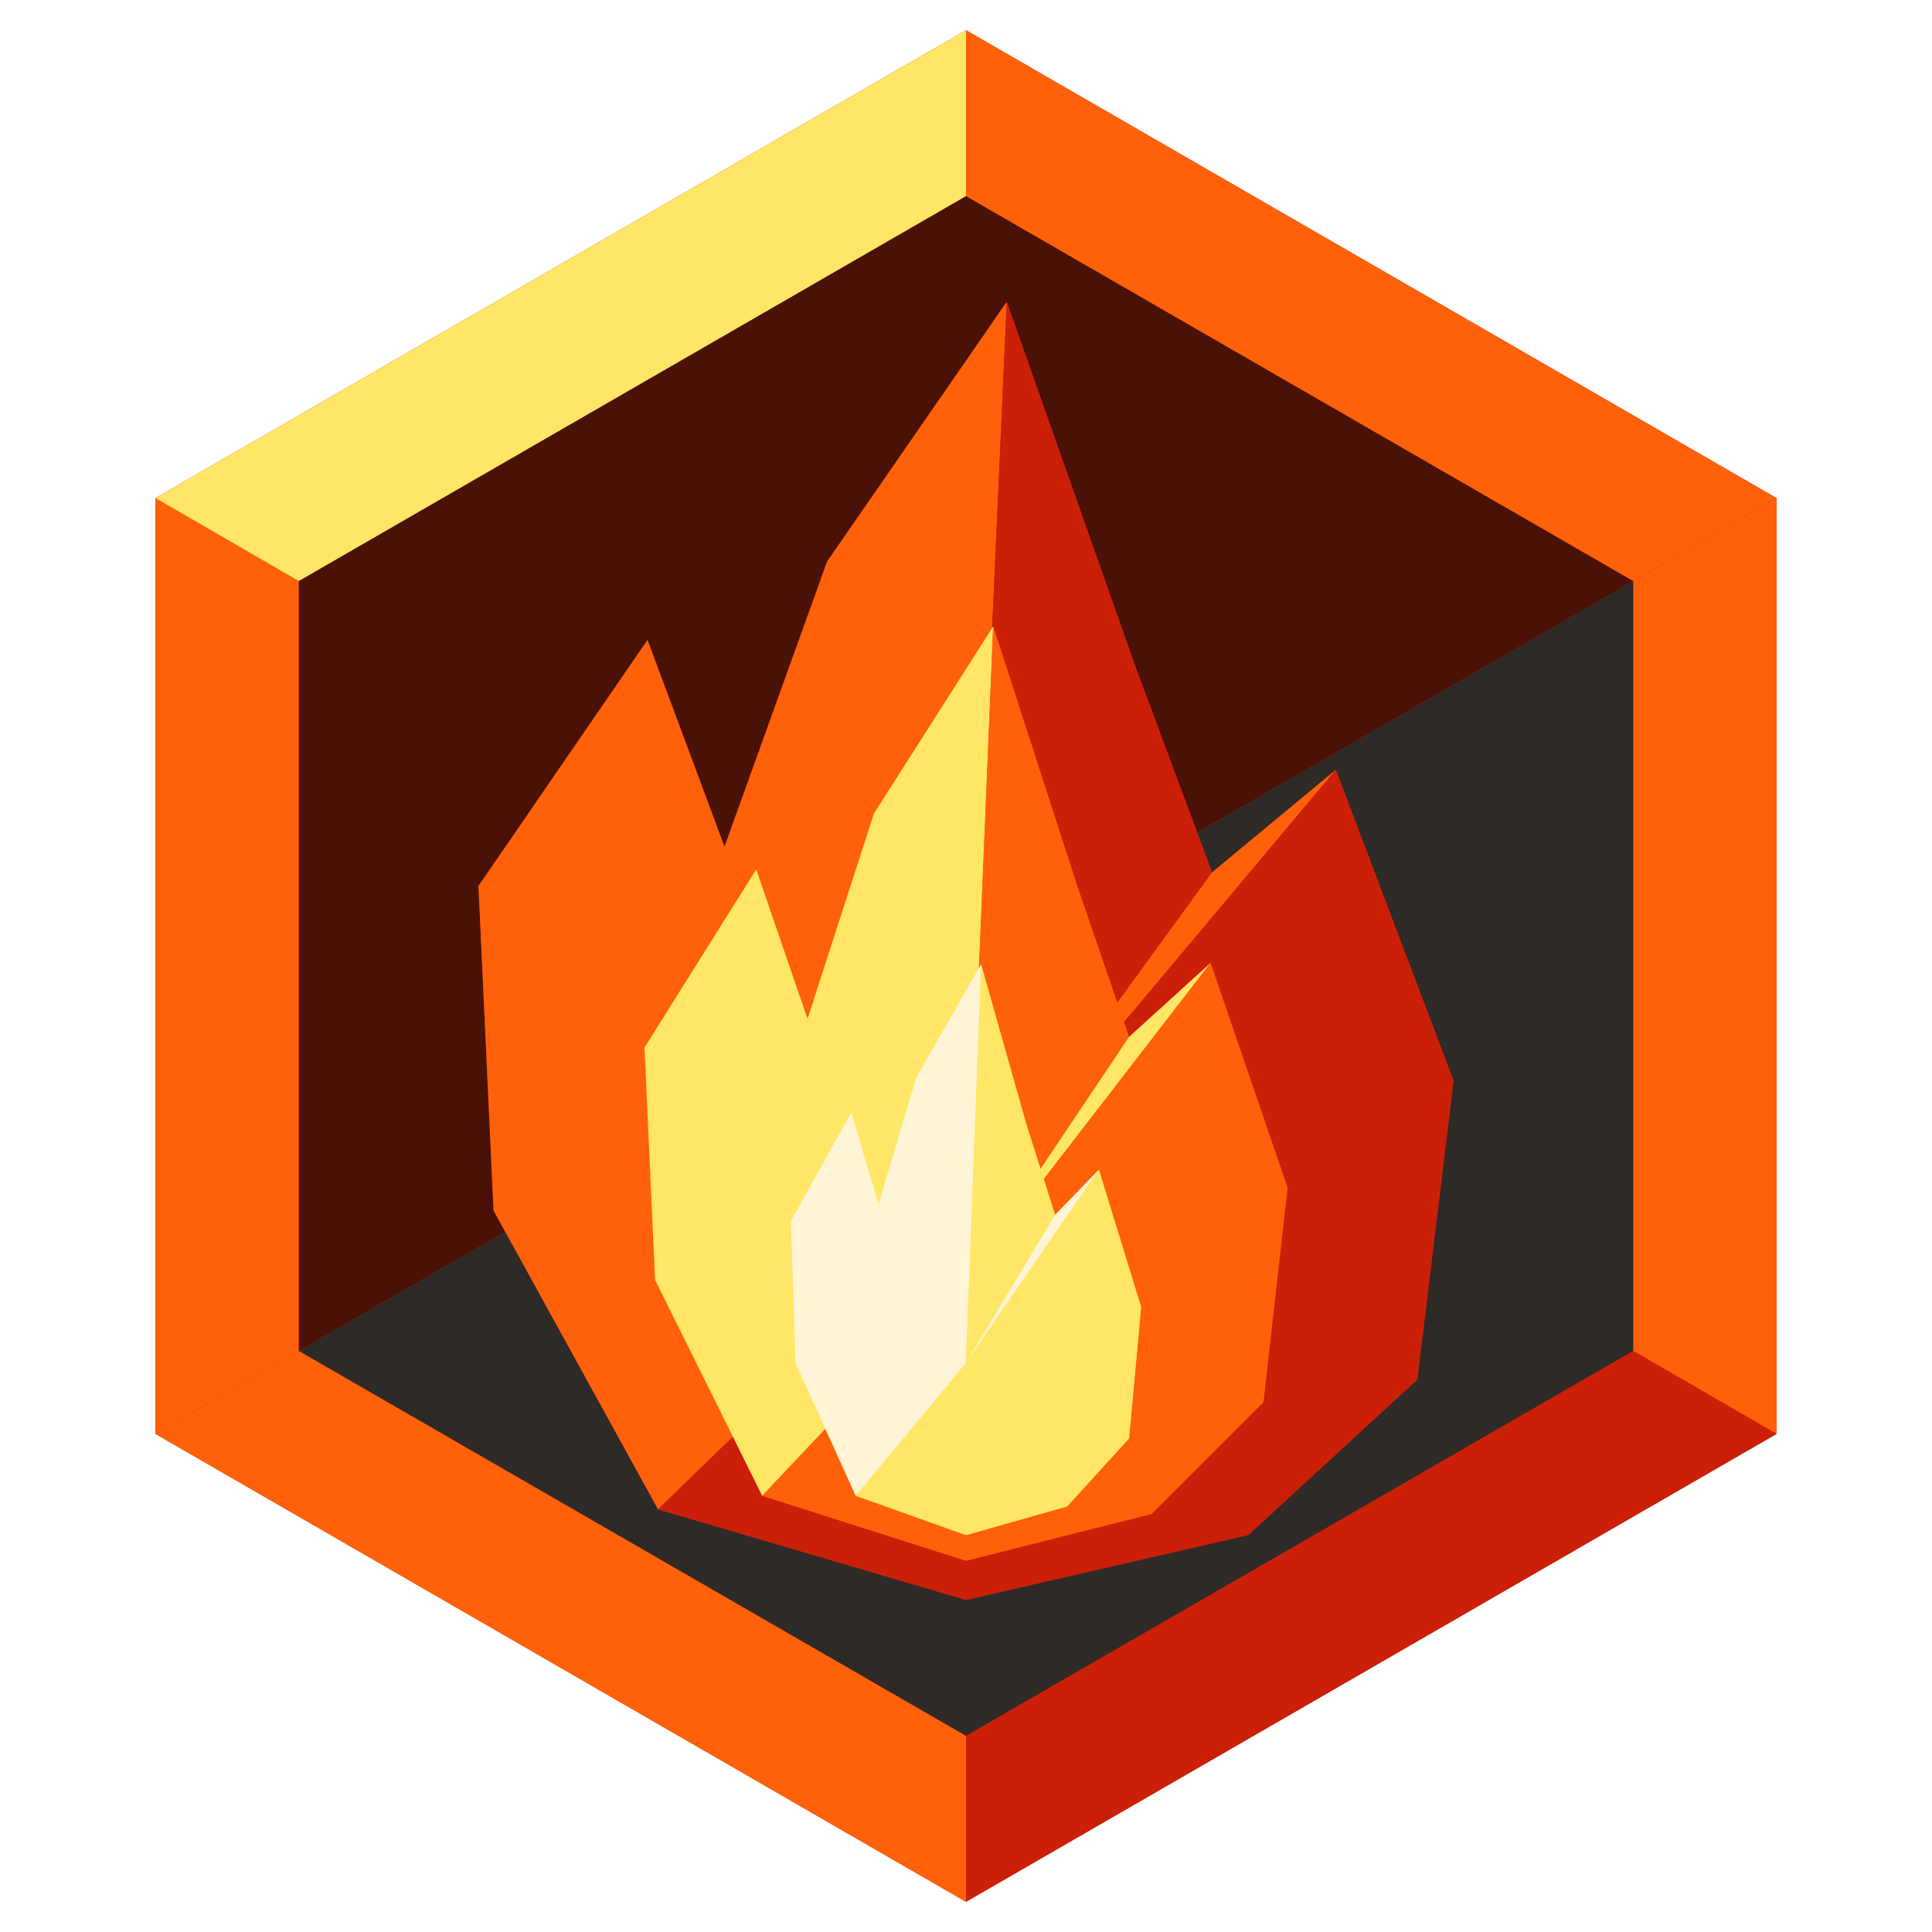
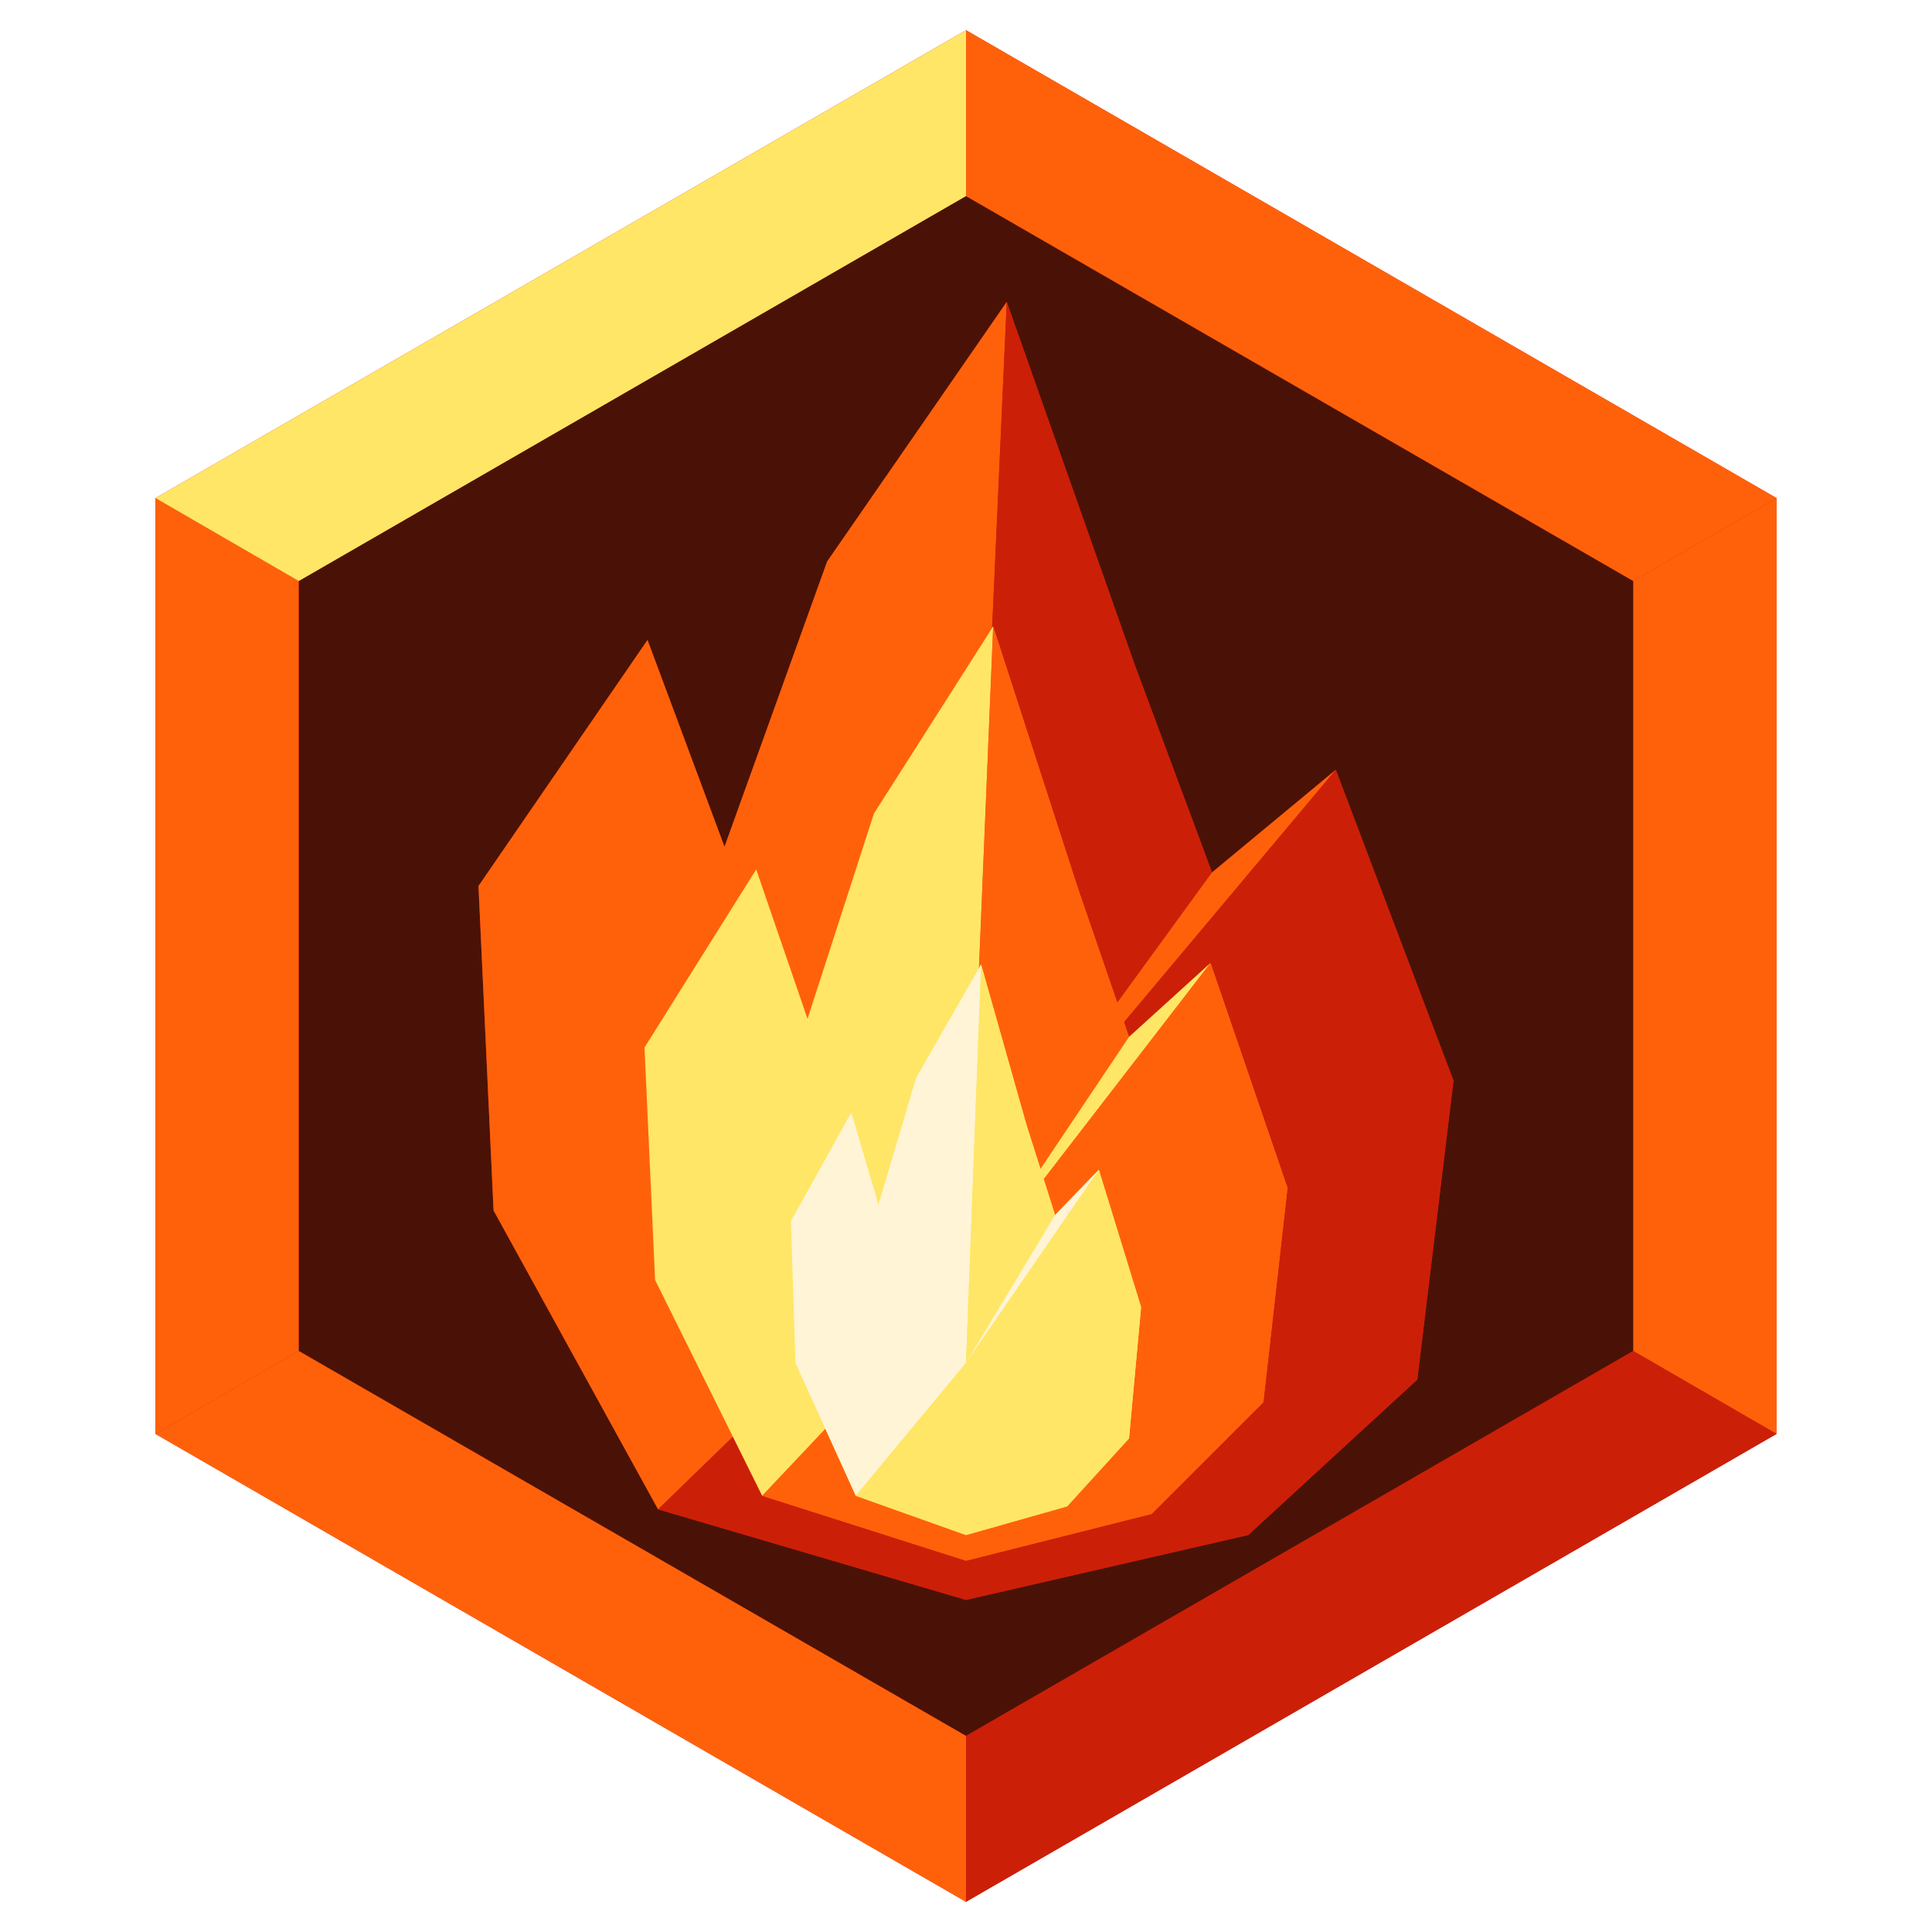
<svg xmlns="http://www.w3.org/2000/svg" viewBox="0 0 128 128" width="128" height="128">
  <polygon fill="#cc1f08" points="64,2 117.7,33 117.7,95 64,126 10.3,95 10.3,33" />
  <polygon fill="#ff610a" points="64,2 117.7,33 108.2,38.5 64,13" />
  <polygon fill="#ff610a" points="117.7,33 117.7,95 108.2,89.5 108.2,38.5" />
  <polygon fill="#cc1f08" points="117.7,95 64,126 64,115 108.2,89.5" />
  <polygon fill="#ff610a" points="64,126 10.3,95 19.8,89.5 64,115" />
  <polygon fill="#ff610a" points="10.3,95 10.3,33 19.8,38.5 19.8,89.5" />
  <polygon fill="#ffe666" points="10.3,33 64,2 64,13 19.8,38.5" />
-   <polygon fill="#4a1206" points="19.8,89.5 19.8,38.5 64,13 108.2,38.5" />
-   <polygon fill="#2e2a28" points="108.2,38.5 108.2,89.5 64,115 19.8,89.5" />
+   <polygon fill="#4a1206" points="64,13 108.2,38.5 108.2,89.5 64,115 19.8,89.5 19.8,38.5" />
  <polygon fill="#cc1f08" points="64,106 43.6,100 32.7,80.2 31.7,58.7 42.9,42.4 48,56.1 54.8,37.2 66.7,20 75.2,44.1 80.3,57.8 88.5,51 96.3,71.6 93.9,91.4 82.7,101.7" />
  <polygon fill="#ff610a" points="64,80.2 43.6,100 32.7,80.2 31.7,58.7 42.9,42.4 48,56.1 54.8,37.2 66.7,20" />
  <polygon fill="#cc1f08" points="64,80.2 66.7,20 75.2,44.1 80.3,57.8" />
  <polygon fill="#ff610a" points="64,80.2 80.3,57.8 88.5,51" />
  <polygon fill="#cc1f08" points="64,80.2 88.5,51 96.3,71.6 93.9,91.4 82.7,101.7 64,106 43.6,100" />
  <polygon fill="#ff610a" points="64,103.4 50.5,99.1 43.4,84.8 42.7,69.4 50.1,57.6 53.5,67.5 57.9,53.9 65.8,41.5 71.4,58.8 74.8,68.7 80.2,63.8 85.3,78.7 83.7,92.9 76.3,100.3" />
  <polygon fill="#ffe666" points="64,84.8 50.5,99.1 43.4,84.8 42.7,69.4 50.1,57.6 53.5,67.5 57.9,53.9 65.8,41.5" />
  <polygon fill="#ff610a" points="64,84.8 65.8,41.5 71.4,58.8 74.8,68.7" />
  <polygon fill="#ffe666" points="64,84.8 74.8,68.7 80.2,63.8" />
  <polygon fill="#ff610a" points="64,84.8 80.2,63.8 85.3,78.7 83.7,92.9 76.3,100.3 64,103.4 50.5,99.1" />
  <polygon fill="#ffe666" points="64,101.7 56.7,99.1 52.7,90.3 52.4,80.9 56.4,73.7 58.2,79.8 60.7,71.4 65,63.9 68,74.5 69.9,80.5 72.8,77.5 75.6,86.6 74.8,95.3 70.7,99.8" />
  <polygon fill="#fff4d6" points="64,90.3 56.7,99.1 52.7,90.3 52.4,80.9 56.4,73.7 58.2,79.8 60.7,71.4 65,63.9" />
  <polygon fill="#ffe666" points="64,90.3 65,63.9 68,74.5 69.9,80.5" />
  <polygon fill="#fff4d6" points="64,90.3 69.9,80.5 72.8,77.5" />
  <polygon fill="#ffe666" points="64,90.3 72.8,77.5 75.6,86.6 74.8,95.3 70.7,99.8 64,101.7 56.7,99.1" />
</svg>
